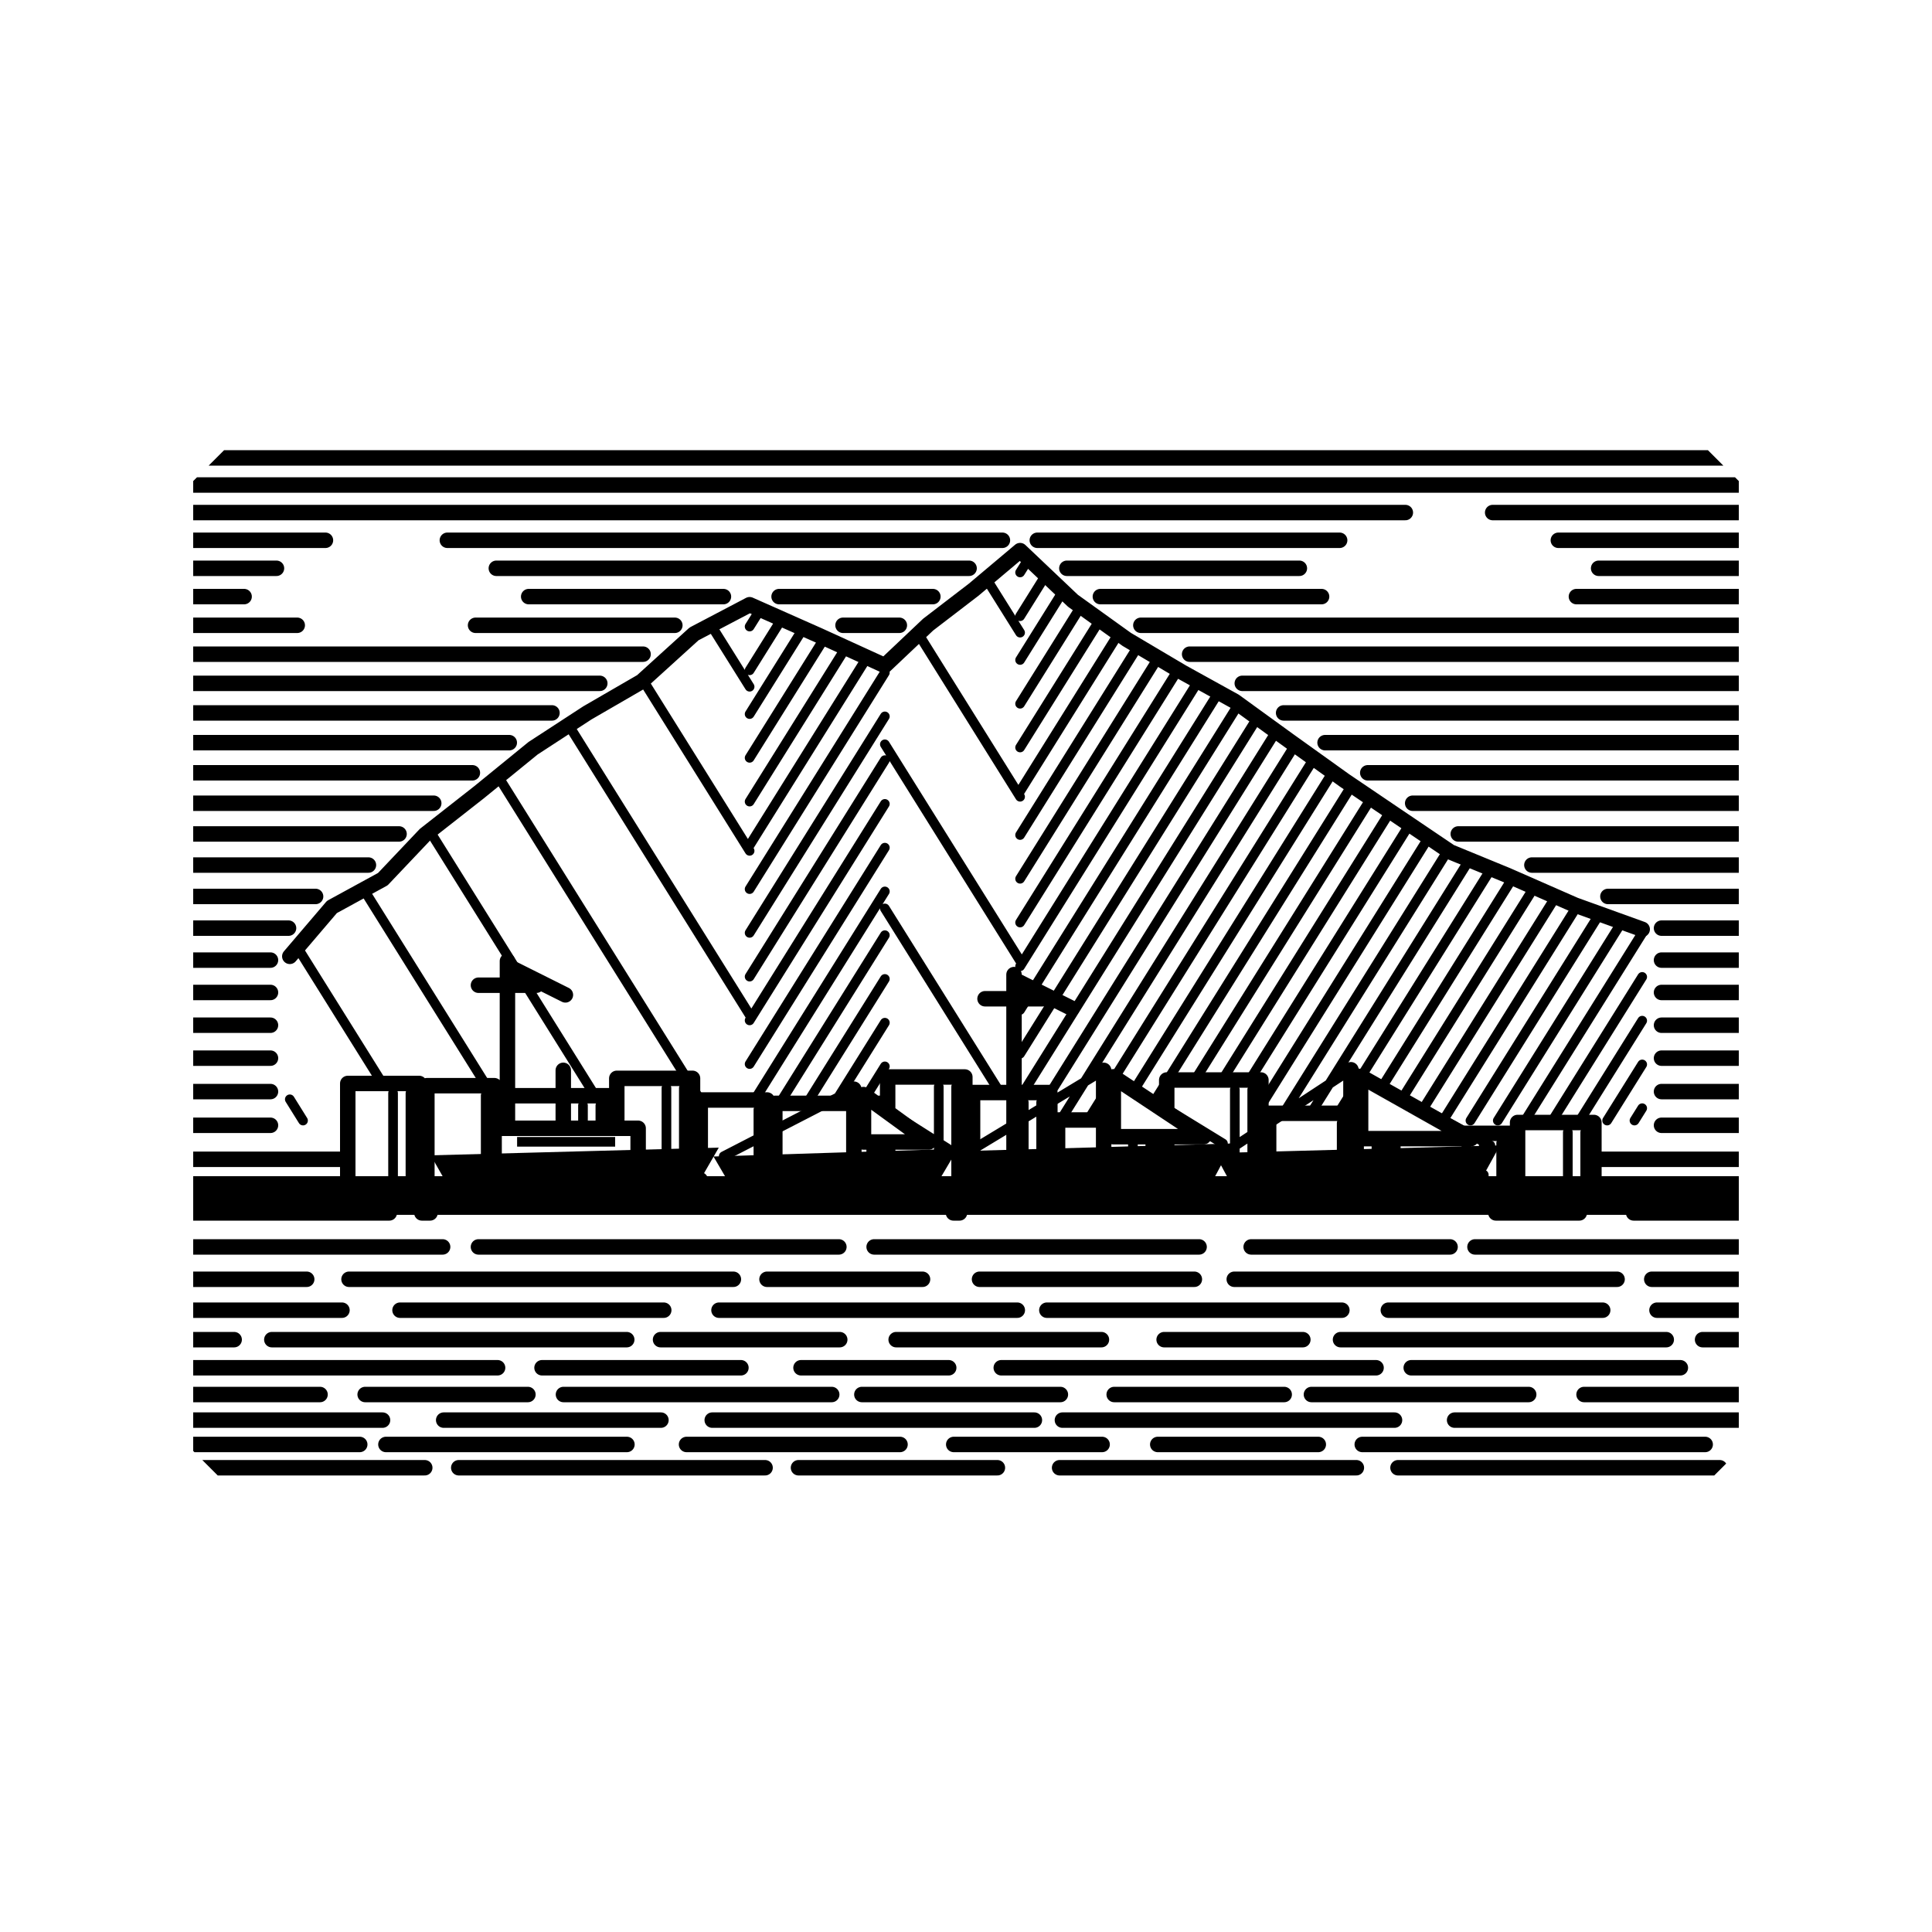
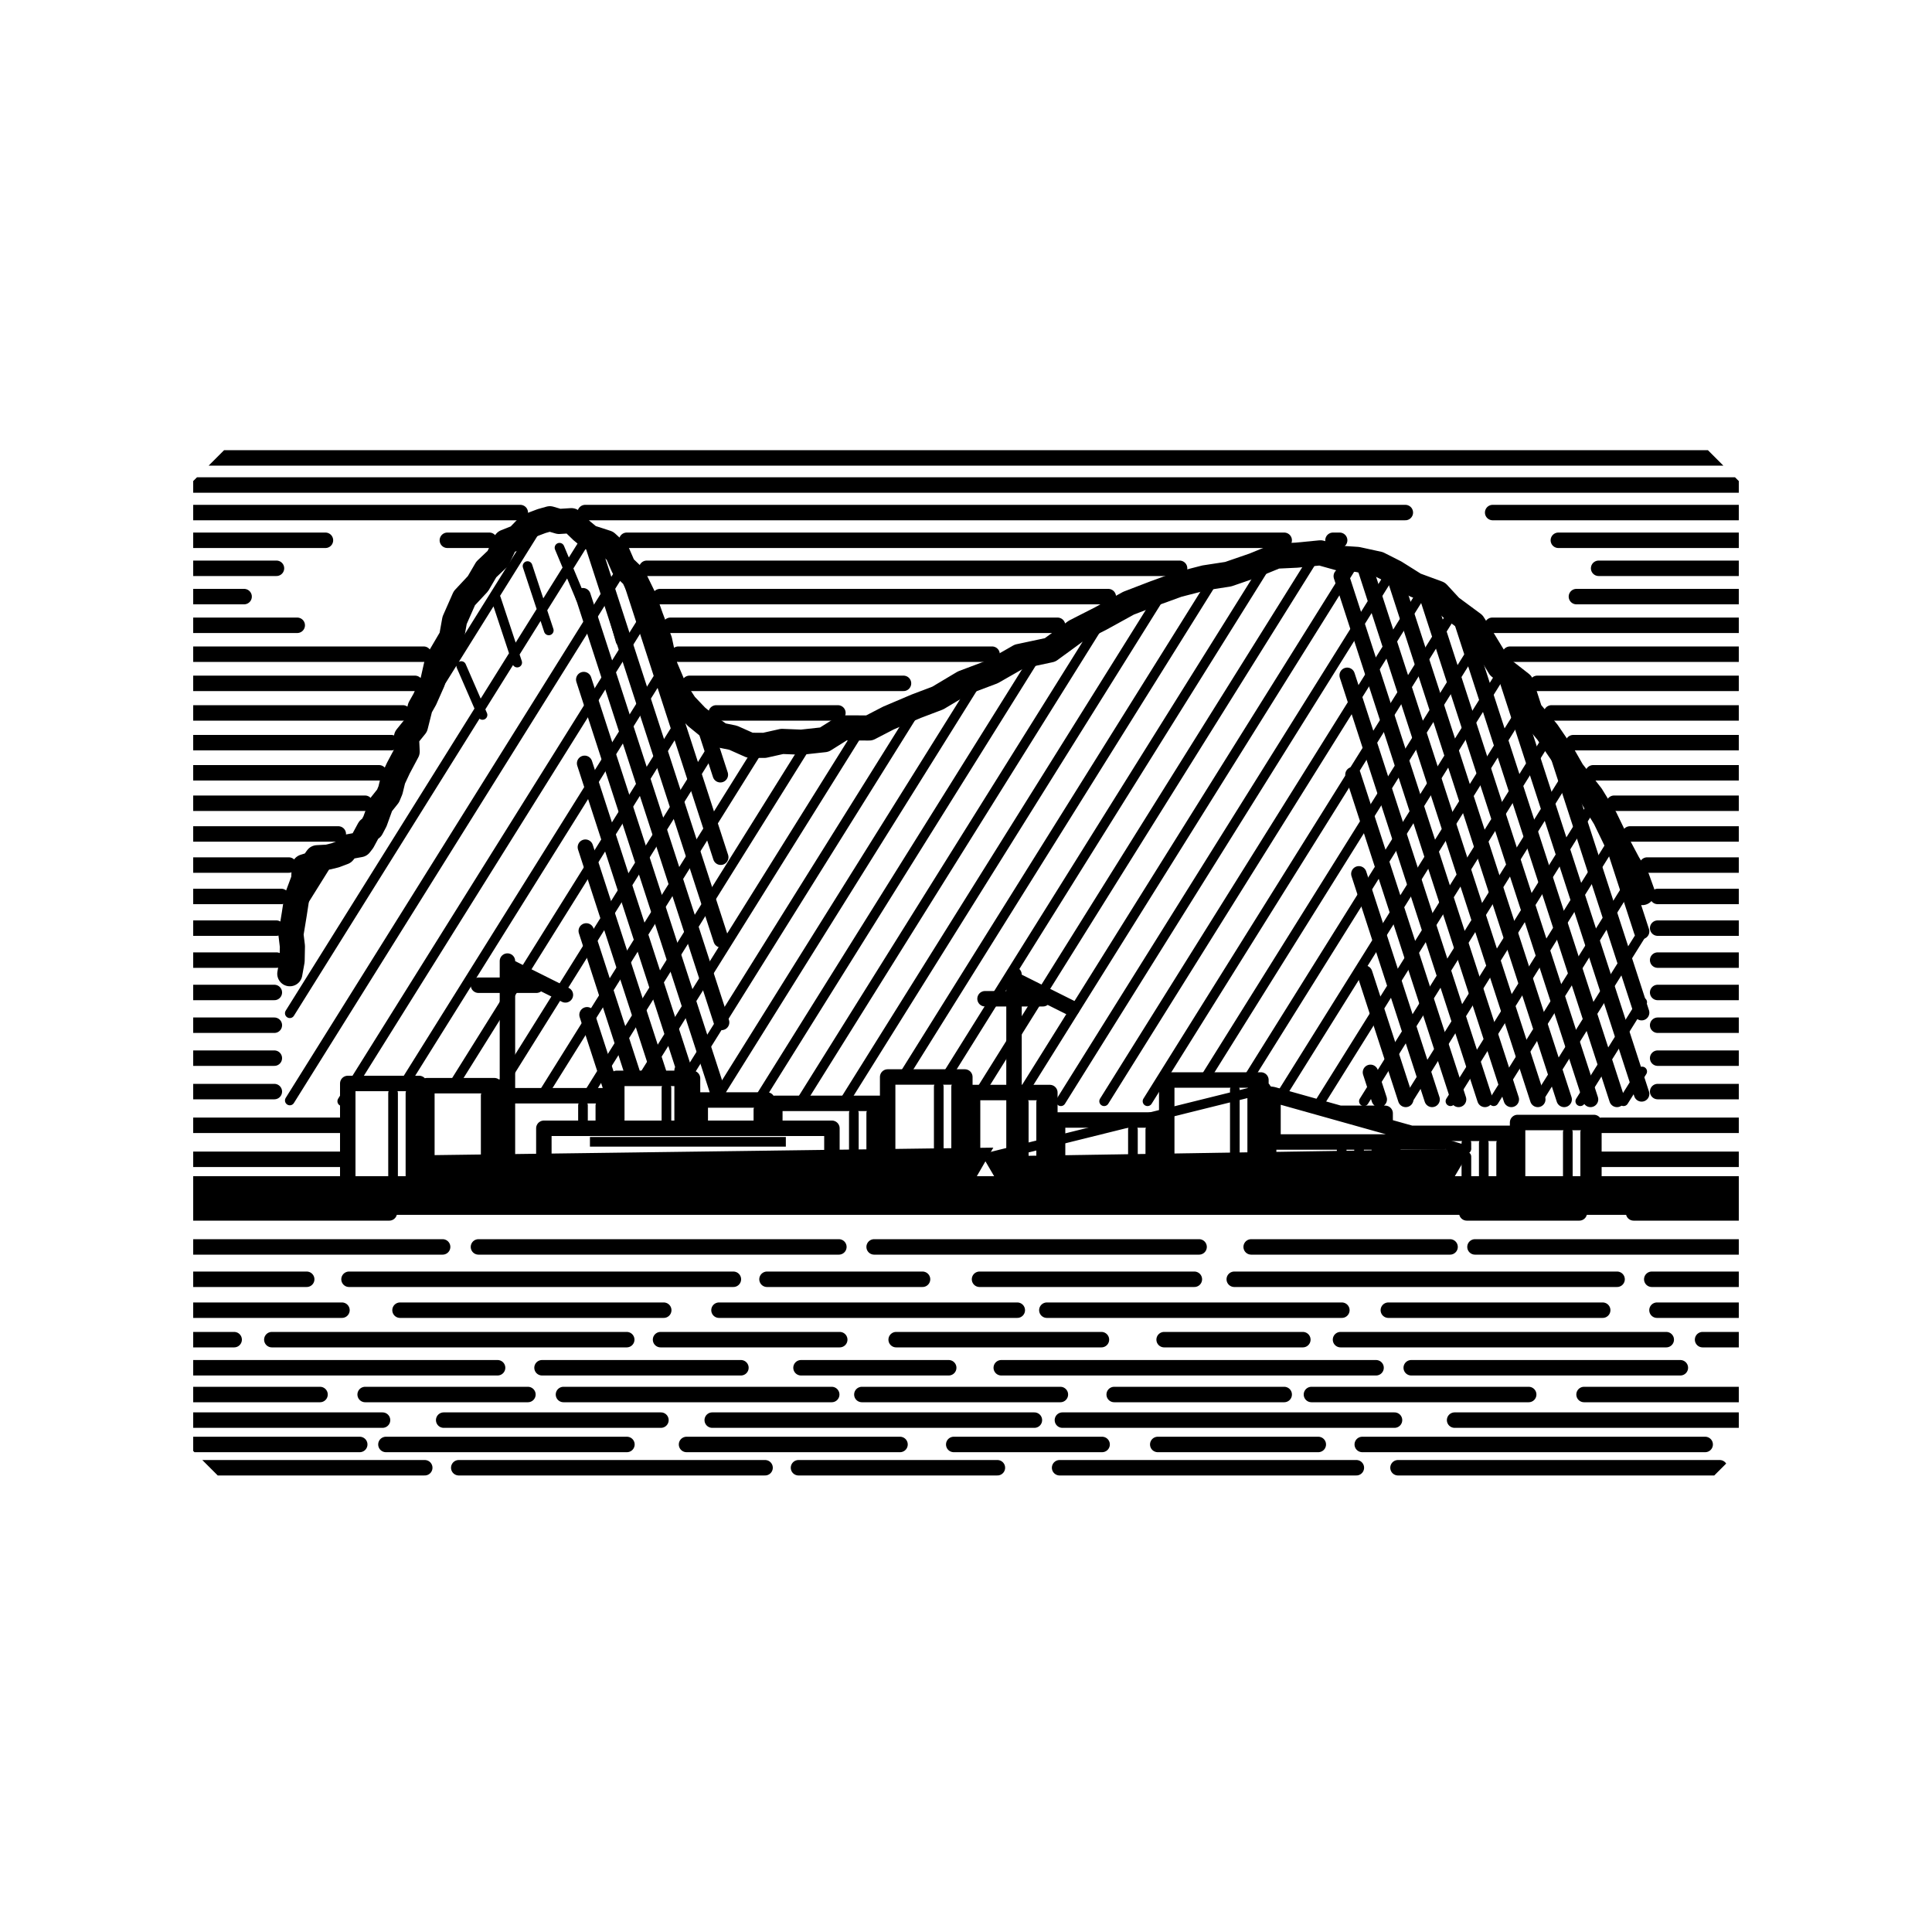
<svg xmlns="http://www.w3.org/2000/svg" viewBox="0 0 200 200">
  <defs>
    <clipPath id="w">
      <path d="M23.8 46L176.2 46L180 49.8L180 150.2L176.2 154L23.8 154L20 150.2L20 49.8Z" />
    </clipPath>
  </defs>
  <g clip-path="url(#w)" fill="none" stroke="#000" stroke-linecap="round" stroke-linejoin="round">
-     <path d="M53.53 117.7L63.68 117.7L63.68 118.7L53.53 118.7ZM44.59 119.6L74.41 118.8L71.41 124L47.09 124ZM73.86 119.72L99.14 118.92L96.14 124L76.36 124ZM99.4 119.17L127.6 118.37L124.6 124L101.9 124ZM125.72 119.37L155.28 118.57L152.28 124L128.22 124Z" fill="#000" stroke="none" />
-     <path d="M73.6 64.7L77.6 71.09M66.57 70.42L77.6 88.08M58.86 75.06L77.6 105.06M51.58 80.4L71.09 111.63M71.69 112.58L72.49 113.87M44.48 86.02L61.6 113.43M63.05 115.74L63.21 116M37.66 92.09L50.34 112.39M51.18 113.74L51.98 115.02M30.79 98.08L39.59 112.16M30 113.8L31.37 116M77.6 64.86L78.71 63.09M77.6 69.39L80.92 64.08M77.6 73.92L83.14 65.06M77.6 78.45L85.35 66.05M77.6 82.98L87.55 67.05M77.6 87.51L89.75 68.06M77.6 92.04L91.6 69.63M77.6 96.57L91.6 74.16M77.6 101.1L91.6 78.69M77.6 105.63L91.6 83.22M77.6 110.15L91.6 87.75M78.11 113.87L91.6 92.28M79.61 116L80.21 115.04M80.72 114.22L91.6 96.81M83.55 114.22L91.6 101.34M86.38 114.22L91.6 105.87M89.21 114.22L89.39 113.93M89.66 113.5L91.6 110.39M102.12 59.93L105.6 65.49M95.07 65.62L105.6 82.48M91.6 77.05L105.6 99.46M91.6 94.04L103.51 113.1M91.6 111.02L91.89 111.49M105.6 59.26L106.49 57.84M105.6 63.79L108.26 59.53M105.6 68.32L110.04 61.21M105.6 72.85L111.89 62.78M105.6 77.38L113.85 64.18M105.6 81.91L115.8 65.58M105.6 86.44L117.82 66.88M105.6 90.97L119.88 68.11M105.6 95.5L121.95 69.33M105.6 100.03L124.04 70.51M105.6 104.55L126.15 71.67M105.6 109.08L128.22 72.89M105.92 113.1L130.16 74.3M108.68 113.21L132.11 75.71M109.81 115.94L134.06 77.12M112.64 115.94L115.25 111.76M115.38 111.55L136.02 78.52M117.38 112.88L137.97 79.92M119.38 114.21L120.78 111.97M120.88 111.8L139.94 81.3M123.71 111.8L141.93 82.65M126.54 111.8L143.92 83.99M129.37 111.8L145.91 85.34M130.53 114.48L147.9 86.68M132.88 115.25L149.89 88.03M135.71 115.25L152.11 89M138.54 115.25L140.85 111.55M140.9 111.46L154.36 89.93M143 112.64L156.6 90.87M145.09 113.82L158.82 91.84M147.19 115L161.05 92.82M149.39 116L163.27 93.78M152.22 116L165.58 94.61M155.05 116L167.89 95.44M157.88 116L170 96.6M160.71 116L170 101.13M163.54 116L170 105.66M166.37 116L170 110.19M169.2 116L170 114.72M42.49 113.16L42.49 124M40.69 113.16L40.69 124M50.28 113.39L50.28 119.45M62.15 114.43L62.15 116.8M60.35 114.43L60.35 116.8M70.79 112.63L70.79 118.9M68.99 112.63L68.99 118.95M78.51 114.87L78.51 119.57M90.19 118.22L90.19 119.2M88.39 115.22L88.39 119.26M98.98 112.49L98.98 118.92M98.98 119.2L98.98 124M97.18 112.49L97.18 118.98M97.18 122.25L97.18 124M107.78 114.1L107.78 118.93M105.98 114.1L105.98 118.98M119.08 117.67L119.08 118.61M117.28 117.67L117.28 118.66M129.63 112.8L129.63 119.26M127.83 112.8L127.83 119.31M127.83 123.28L127.83 124M142.49 117.87L142.49 118.91M140.69 116.25L140.69 118.96M138.89 116.25L138.89 119.01M155.4 118.32L155.4 124M153.6 118.32L153.6 118.61M153.6 121.61L153.6 124M151.8 118.32L151.8 118.66M164.1 117.2L164.1 124M162.3 117.2L162.3 124M88.39 112.75L74.92 119.69M88.39 112.75L89.39 113.38M90.18 113.88L98.14 118.92M114.25 110.8L100.45 119.14M114.25 110.8L126.6 118.37M139.85 110.74L126.76 119.34M139.85 110.74L154.28 118.57" stroke-width="1" />
-     <path d="M20 47.4L180 47.4M20 50.21L180 50.21M20 53.06L145.48 53.06M154.52 53.06L180 53.06M20 55.93L33.69 55.93M46.31 55.93L103.77 55.93M107.38 55.93L138.68 55.93M161.32 55.93L180 55.93M20 58.83L28.62 58.83M51.38 58.83L100.32 58.83M110.44 58.83L134.51 58.83M165.49 58.83L180 58.83M20 61.76L25.27 61.76M54.73 61.76L74.89 61.76M80.65 61.76L96.57 61.76M113.91 61.76L136.81 61.76M163.19 61.76L180 61.76M20 64.73L30.77 64.73M49.23 64.73L69.86 64.73M87.27 64.73L93.1 64.73M118.1 64.73L180 64.73M20 67.72L66.57 67.72M123.15 67.72L180 67.72M20 70.74L62.09 70.74M128.6 70.74L180 70.74M20 73.8L57.14 73.8M132.88 73.8L180 73.8M20 76.88L52.72 76.88M137.17 76.88L180 76.88M20 80L48.9 80M141.59 80L180 80M20 83.15L44.9 83.15M146.24 83.15L180 83.15M20 86.33L41.31 86.33M150.96 86.33L180 86.33M20 89.55L38.14 89.55M158.58 89.55L180 89.55M20 92.8L32.67 92.8M166.45 92.8L180 92.8M20 96.08L29.87 96.08M172 96.08L180 96.08M20 99.39L28 99.39M172 99.39L180 99.39M20 102.74L28 102.74M172 102.74L180 102.74M20 106.13L28 106.13M172 106.13L180 106.13M20 109.54L28 109.54M172 109.54L180 109.54M20 113L28 113M172 113L180 113M20 116.49L28 116.49M172 116.49L180 116.49M20 120.01L35.2 120.01M165.8 120.01L180 120.01M20 123.57L35.2 123.57M165.8 123.57L180 123.57M20 125.56L40.3 125.56M43.67 125.56L44.52 125.56M98.7 125.56L99.33 125.56M154.85 125.56L163.49 125.56M169.11 125.56L180 125.56M20 129.08L45.82 129.08M49.53 129.08L86.84 129.08M90.49 129.08L124.13 129.08M129.52 129.08L150.11 129.08M152.69 129.08L180 129.08M20 132.43L31.75 132.43M36.13 132.43L75.92 132.43M79.4 132.43L95.5 132.43M101.4 132.43L123.64 132.43M127.77 132.43L167.4 132.43M170.99 132.43L180 132.43M20 135.63L35.4 135.63M41.41 135.63L68.71 135.63M74.43 135.63L105.31 135.63M108.37 135.63L138.91 135.63M143.72 135.63L165.91 135.63M171.53 135.63L180 135.63M20 138.68L24.24 138.68M28.14 138.68L64.88 138.68M68.38 138.68L86.93 138.68M92.77 138.68L114.02 138.68M120.51 138.68L134.87 138.68M138.77 138.68L172.49 138.68M176.25 138.68L180 138.68M20 141.59L51.51 141.59M56.11 141.59L76.7 141.59M82.92 141.59L98.21 141.59M103.65 141.59L142.45 141.59M146.09 141.59L173.95 141.59M20 144.36L33.13 144.36M37.8 144.36L54.65 144.36M58.33 144.36L86.1 144.36M89.22 144.36L109.77 144.36M115.34 144.36L132.94 144.36M135.76 144.36L158.25 144.36M163.98 144.36L180 144.36M20 147.01L39.6 147.01M45.93 147.01L68.42 147.01M73.73 147.01L107.08 147.01M109.98 147.01L144.36 147.01M150.58 147.01L180 147.01M20 149.53L37.24 149.53M39.95 149.53L64.9 149.53M71.07 149.53L93.17 149.53M98.73 149.53L114.09 149.53M119.85 149.53L136.47 149.53M141.02 149.53L176.52 149.53M20 151.94L43.97 151.94M47.49 151.94L79.2 151.94M82.66 151.94L103.25 151.94M109.69 151.94L140.41 151.94M144.72 151.94L178.02 151.94M30 99L34.36 93.89L39.63 91.01L44 86.4L49.61 82L55.18 77.46L60.8 73.8L66.43 70.54L71.85 65.62L77.6 62.6L84.79 65.79L91.6 68.9L96.08 64.66L100.8 61.04L105.6 57L111.07 62.19L116.64 66.19L122.4 69.6L127.81 72.59L133.38 76.63L139.2 80.8L144.83 84.61L150.13 88.19L156 90.6L163.04 93.69L170 96.2M36 124L36 112.16L43.39 112.16L43.39 124M44.19 124L44.19 112.39L51.18 112.39L51.18 116.8M51.98 116.8L51.98 113.43L63.05 113.43L63.05 116.8M63.85 116.8L63.85 111.63L71.69 111.63L71.69 118.87M71.69 123.52L71.69 124M72.49 124L72.49 122.14M72.49 118.85L72.49 113.87L79.41 113.87L79.41 119.54M80.21 119.52L80.21 114.22L89.39 114.22M90.65 114.22L91.09 114.22L91.09 114.54M91.09 118.22L91.09 119.17M91.89 119.15L91.89 118.22M91.89 115.13L91.89 111.49L99.88 111.49L99.88 119.16M99.88 120.09L99.88 124M100.68 124L100.68 121.63M100.68 119.13L100.68 113.1L108.68 113.1L108.68 118.91M109.48 118.88L109.48 115.94L115.25 115.94M119.98 117.67L119.98 118.59M120.78 118.56L120.78 117.67M120.78 115.14L120.78 111.8L130.53 111.8L130.53 119.24M131.33 119.21L131.33 115.25L140.85 115.25M143.39 117.87L143.39 118.89M144.19 118.87L144.19 117.87M151.31 117.32L156.3 117.32L156.3 124M157.1 124L157.1 116.2L165 116.2L165 124M52.53 99.49L52.53 116.8M49.53 101.99L55.53 101.99M52.53 99.99L58.53 102.99M104.97 100.89L104.97 119.01M101.97 103.39L107.97 103.39M104.97 101.39L110.97 104.39M36 124L47.09 124L71.41 124L76.36 124L96.14 124L101.9 124L124.6 124L128.22 124L152.28 124L164 124M51.15 116.8L66.06 116.8L66.06 119.02M51.15 119.42L51.15 116.8M58.31 110.8L58.31 116.8M88.39 119.26L88.39 112.75M89.39 113.31L89.39 118.22L96.14 118.22ZM114.25 118.75L114.25 110.8M115.25 111.47L115.25 117.67L124.6 117.67ZM139.85 118.98L139.85 110.74M140.85 111.43L140.85 117.87L152.28 117.87Z" stroke-width="1.6" />
+     <path d="M61.07 117.7L81.35 117.7L81.35 118.7L61.07 118.7ZM43.17 119.6L102.83 118.8L99.83 124L45.67 124ZM101.72 119.72L152.28 118.92L149.28 124L104.22 124Z" fill="#000" stroke="none" />
+     <path d="M30.43 94.89L34.34 88.63M43.19 74.47L56 53.96M30 104.89L60.87 55.48M30 113.92L64.53 58.66M35.43 114L36 113.09M36.58 112.16L67.15 63.25M41.89 112.16L68.86 69.01M46.9 112.39L71.3 73.35M51.18 113.54L74.58 76.1M56.11 113.43L78.77 77.16M60.81 113.43L83.73 76.74M66.5 111.63L89.16 75.35M70.98 111.63L95.11 73M74.06 113.87L101.45 70.03M78.54 113.87L107.49 67.53M82.94 114L114.28 63.84M87.42 114L120.51 61.05M93.47 111.49L125.87 59.63M97.95 111.49L131.47 57.84M101.42 113.1L136.31 57.26M105.9 113.1L140.39 57.91M109.82 114L144.13 59.1M114.3 114L147.47 60.92M118.79 114L150.56 63.15M124.64 111.8L153.32 65.9M129.12 111.8L155.64 69.36M132.53 113.52L158.07 72.64M136.71 114L160.4 76.09M141.19 114L162.65 79.65M145.67 114L165.08 82.94M150.15 114L167.16 86.77M154.63 114L169.26 90.58M159.11 114L170 96.58M163.59 114L170 103.75M168.07 114L170 110.92M47.75 68.95L49.95 74.01M51.34 61.95L53.54 68.59M54.61 58.6L56.81 65.26M57.92 56.7L60.12 61.96M62.04 58.62L64.24 66.36M42.49 113.16L42.49 124M40.69 113.16L40.69 124M50.28 113.39L50.28 119.5M62.15 114.43L62.15 116.8M60.35 114.43L60.35 116.8M70.79 112.63L70.79 116.8M68.99 112.63L68.99 116.8M78.51 114.87L78.51 116.8M90.19 115.22L90.19 118.97M88.39 115.22L88.39 118.99M98.98 112.49L98.98 118.85M97.18 112.49L97.18 118.88M107.78 114.1L107.78 119.62M105.98 114.1L105.98 119.65M119.08 116.94L119.08 119.44M117.28 116.94L117.28 119.47M129.63 112.8L129.63 119.28M127.83 112.8L127.83 119.31M142.49 116.25L142.49 116.31M142.49 118.22L142.49 119.07M140.69 118.22L140.69 119.1M138.89 118.22L138.89 119.13M155.4 118.32L155.4 124M153.6 118.32L153.6 124M151.8 118.32L151.8 118.93M151.8 119.73L151.8 124M164.1 117.2L164.1 124M162.3 117.2L162.3 124M130.78 112.75L102.79 119.7M130.78 112.75L144.45 116.86M148.96 118.22L151.28 118.92" stroke-width="1" />
+     <path d="M20 47.4L180 47.4M20 50.21L180 50.21M20 53.06L53.86 53.06M60.58 53.06L145.48 53.06M154.52 53.06L180 53.06M20 55.93L33.69 55.93M46.31 55.93L50.66 55.93M64.88 55.93L132.94 55.93M137.99 55.93L138.68 55.93M161.32 55.93L180 55.93M20 58.83L28.62 58.83M66.95 58.83L122.11 58.83M165.49 58.83L180 58.83M20 61.76L25.27 61.76M68.32 61.76L114.73 61.76M163.19 61.76L180 61.76M20 64.73L30.77 64.73M69.4 64.73L109.48 64.73M154.48 64.73L180 64.73M20 67.72L43.86 67.72M70.22 67.72L102.7 67.72M156.31 67.72L180 67.72M20 70.74L42.96 70.74M71.38 70.74L93.53 70.74M159.14 70.74L180 70.74M20 73.8L41.71 73.8M74.14 73.8L86.74 73.8M160.61 73.8L180 73.8M20 76.88L40.51 76.88M162.86 76.88L180 76.88M20 80L39.24 80M164.92 80L180 80M20 83.15L37.79 83.15M167.09 83.15L180 83.15M20 86.33L35.02 86.33M168.73 86.33L180 86.33M20 89.55L29.9 89.55M170.51 89.55L180 89.55M20 92.8L29.12 92.8M171.6 92.8L180 92.8M20 96.08L28.61 96.08M171.6 96.08L180 96.08M20 99.39L28.63 99.39M171.6 99.39L180 99.39M20 102.74L28.4 102.74M171.6 102.74L180 102.74M20 106.13L28.4 106.13M171.6 106.13L180 106.13M20 109.54L28.4 109.54M171.6 109.54L180 109.54M20 113L28.4 113M171.6 113L180 113M20 116.49L35.2 116.49M165.8 116.49L180 116.49M20 120.01L35.2 120.01M165.8 120.01L180 120.01M20 123.57L35.2 123.57M165.8 123.57L180 123.57M20 125.56L40.3 125.56M151.84 125.56L163.49 125.56M169.11 125.56L180 125.56M20 129.08L45.82 129.08M49.53 129.08L86.84 129.08M90.49 129.08L124.13 129.08M129.52 129.08L150.11 129.08M152.69 129.08L180 129.08M20 132.43L31.75 132.43M36.13 132.43L75.92 132.43M79.4 132.43L95.5 132.43M101.4 132.43L123.64 132.43M127.77 132.43L167.4 132.43M170.99 132.43L180 132.43M20 135.63L35.4 135.63M41.41 135.63L68.71 135.63M74.43 135.63L105.31 135.63M108.37 135.63L138.91 135.63M143.72 135.63L165.91 135.63M171.53 135.63L180 135.63M20 138.68L24.24 138.68M28.14 138.68L64.88 138.68M68.38 138.68L86.93 138.68M92.77 138.68L114.02 138.68M120.51 138.68L134.87 138.68M138.77 138.68L172.49 138.68M176.25 138.68L180 138.68M20 141.59L51.51 141.59M56.11 141.59L76.7 141.59M82.92 141.59L98.21 141.59M103.65 141.59L142.45 141.59M146.09 141.59L173.95 141.59M20 144.36L33.13 144.36M37.8 144.36L54.65 144.36M58.33 144.36L86.1 144.36M89.22 144.36L109.77 144.36M115.34 144.36L132.94 144.36M135.76 144.36L158.25 144.36M163.98 144.36L180 144.36M20 147.01L39.6 147.01M45.93 147.01L68.42 147.01M73.73 147.01L107.08 147.01M109.98 147.01L144.36 147.01M150.58 147.01L180 147.01M20 149.53L37.24 149.53M39.95 149.53L64.9 149.53M71.07 149.53L93.17 149.53M98.73 149.53L114.09 149.53M119.85 149.53L136.47 149.53M141.02 149.53L176.52 149.53M20 151.94L43.97 151.94M47.49 151.94L79.2 151.94M82.66 151.94L103.25 151.94M109.69 151.94L140.41 151.94M144.72 151.94L178.02 151.94M72.87 74.97L74.57 80.2M65.04 59.28L74.61 88.74M61.18 55.83L74.65 97.29M60.35 61.67L74.7 105.84M60.43 70.35L74.55 113.81M60.52 79.02L71.11 111.63M71.69 113.41L71.82 113.81M60.6 87.7L68.38 111.63M60.69 96.37L65.64 111.63M60.77 105.05L63.62 113.81M166.15 84.77L169.94 96.42M160.85 76.86L169.94 104.83M155.75 69.58L169.94 113.24M151.11 63.7L167.39 113.81M147.53 61.11L164.65 113.81M144.21 59.3L161.92 113.81M141.13 58.23L159.19 113.81M138.85 59.64L156.45 113.81M139.46 69.91L153.72 113.81M140.06 80.19L150.99 113.81M140.67 90.46L148.25 113.81M141.27 100.74L145.52 113.81M141.87 111.01L142.78 113.81M36 124L36 112.16L43.39 112.16L43.39 119.6M43.39 119.99L43.39 124M44.19 124L44.19 121.39M44.19 119.59L44.19 112.39L51.18 112.39L51.18 119.49M51.98 119.48L51.98 113.43L63.05 113.43L63.05 116.8M63.85 116.8L63.85 111.63L71.69 111.63L71.69 116.8M72.49 116.8L72.49 113.87L79.41 113.87L79.41 116.8M80.21 116.8L80.21 114.22L91.09 114.22L91.09 118.96M91.89 118.95L91.89 111.49L99.88 111.49L99.88 118.84M99.88 123.92L99.88 124M100.68 124L100.68 122.53M100.68 118.83L100.68 113.1L108.68 113.1L108.68 119.61M109.48 119.6L109.48 115.94L119.98 115.94L119.98 119.43M120.78 119.42L120.78 111.8L130.53 111.8L130.53 119.26M131.33 119.25L131.33 115.25L131.78 115.25M138.7 115.25L143.39 115.25L143.39 116.56M143.39 118.22L143.39 119.06M144.19 119.05L144.19 118.22M146.08 117.32L156.3 117.32L156.3 124M157.1 124L157.1 116.2L165 116.2L165 124M52.53 99.49L52.53 119.47M49.53 101.99L55.53 101.99M52.53 99.99L58.53 102.99M104.97 100.89L104.97 119.67M101.97 103.39L107.97 103.39M104.97 101.39L110.97 104.39M36 124L45.67 124L99.83 124L104.22 124L149.28 124L164 124M56.3 116.8L86.12 116.8L86.12 119.02M56.3 119.42L56.3 116.8M70.61 110.8L70.61 116.8M130.78 119.26L130.78 112.75M131.78 113.31L131.78 118.22L149.28 118.22Z" stroke-width="1.6" />
+     <path d="M30 100.8L30.24 99.47L30.27 97.96L30.12 96.72L30.46 94.65L30.72 92.95L31.44 91.02L31.5 89.73L32.36 89.46L32.84 88.79L33.93 88.73L34.7 88.54L35.55 88.22L36 87.67L37.26 87.44L37.54 87.08L38.21 85.84L38.44 85.74L38.82 85.02L39.43 83.33L40.17 82.4L40.42 81.8L40.69 80.69L41.24 79.51L42.15 77.8L42.08 76.31L43.01 75.16L43.49 73.25L43.98 72.38L44.8 70.53L45.26 68.49L46.75 65.95L47.06 64.22L48.07 61.93L49.48 60.42L50.34 58.95L51.55 57.8L52.35 56.1L53.61 55.6L54.72 54.45L56.07 53.94L56.92 53.7L57.87 53.98L59.15 53.9L60.22 54.94L61.04 55.62L62.8 56.19L63.89 57.19L64.53 58.66L65.57 59.66L66.7 61.98L67.37 63.89L68.29 66.32L68.86 69.01L69.83 71.3L70.91 72.95L72.11 74.21L73.51 75.35L74.61 76.11L75.89 76.37L77.64 77.15L79.13 77.16L80.96 76.75L82.96 76.83L85.33 76.57L87.27 75.35L89.98 75.36L91.97 74.33L94.84 73.11L97.08 72.26L99.73 70.68L102.73 69.55L105.51 67.96L108.7 67.28L111.33 65.36L113.96 64.02L116.83 62.44L119.59 61.38L121.93 60.53L124.73 59.81L127.14 59.44L129.81 58.52L132.13 57.57L134.22 57.47L136.69 57.23L138.69 57.79L140.51 57.91L142.71 58.39L144.43 59.26L146.5 60.56L148.84 61.42L150.17 62.86L152.5 64.58L153.65 66.42L155.24 69.04L157.47 70.78L158.39 73.63L160.18 75.78L161.8 78.16L162.76 79.84L164.73 82.36L166.16 84.69L167.36 87.17L168.53 89.37L169.46 90.9L170 92.4" stroke-width="2.6" />
    <path d="M20 123.76L180 123.76" stroke-width="4" />
  </g>
</svg>
